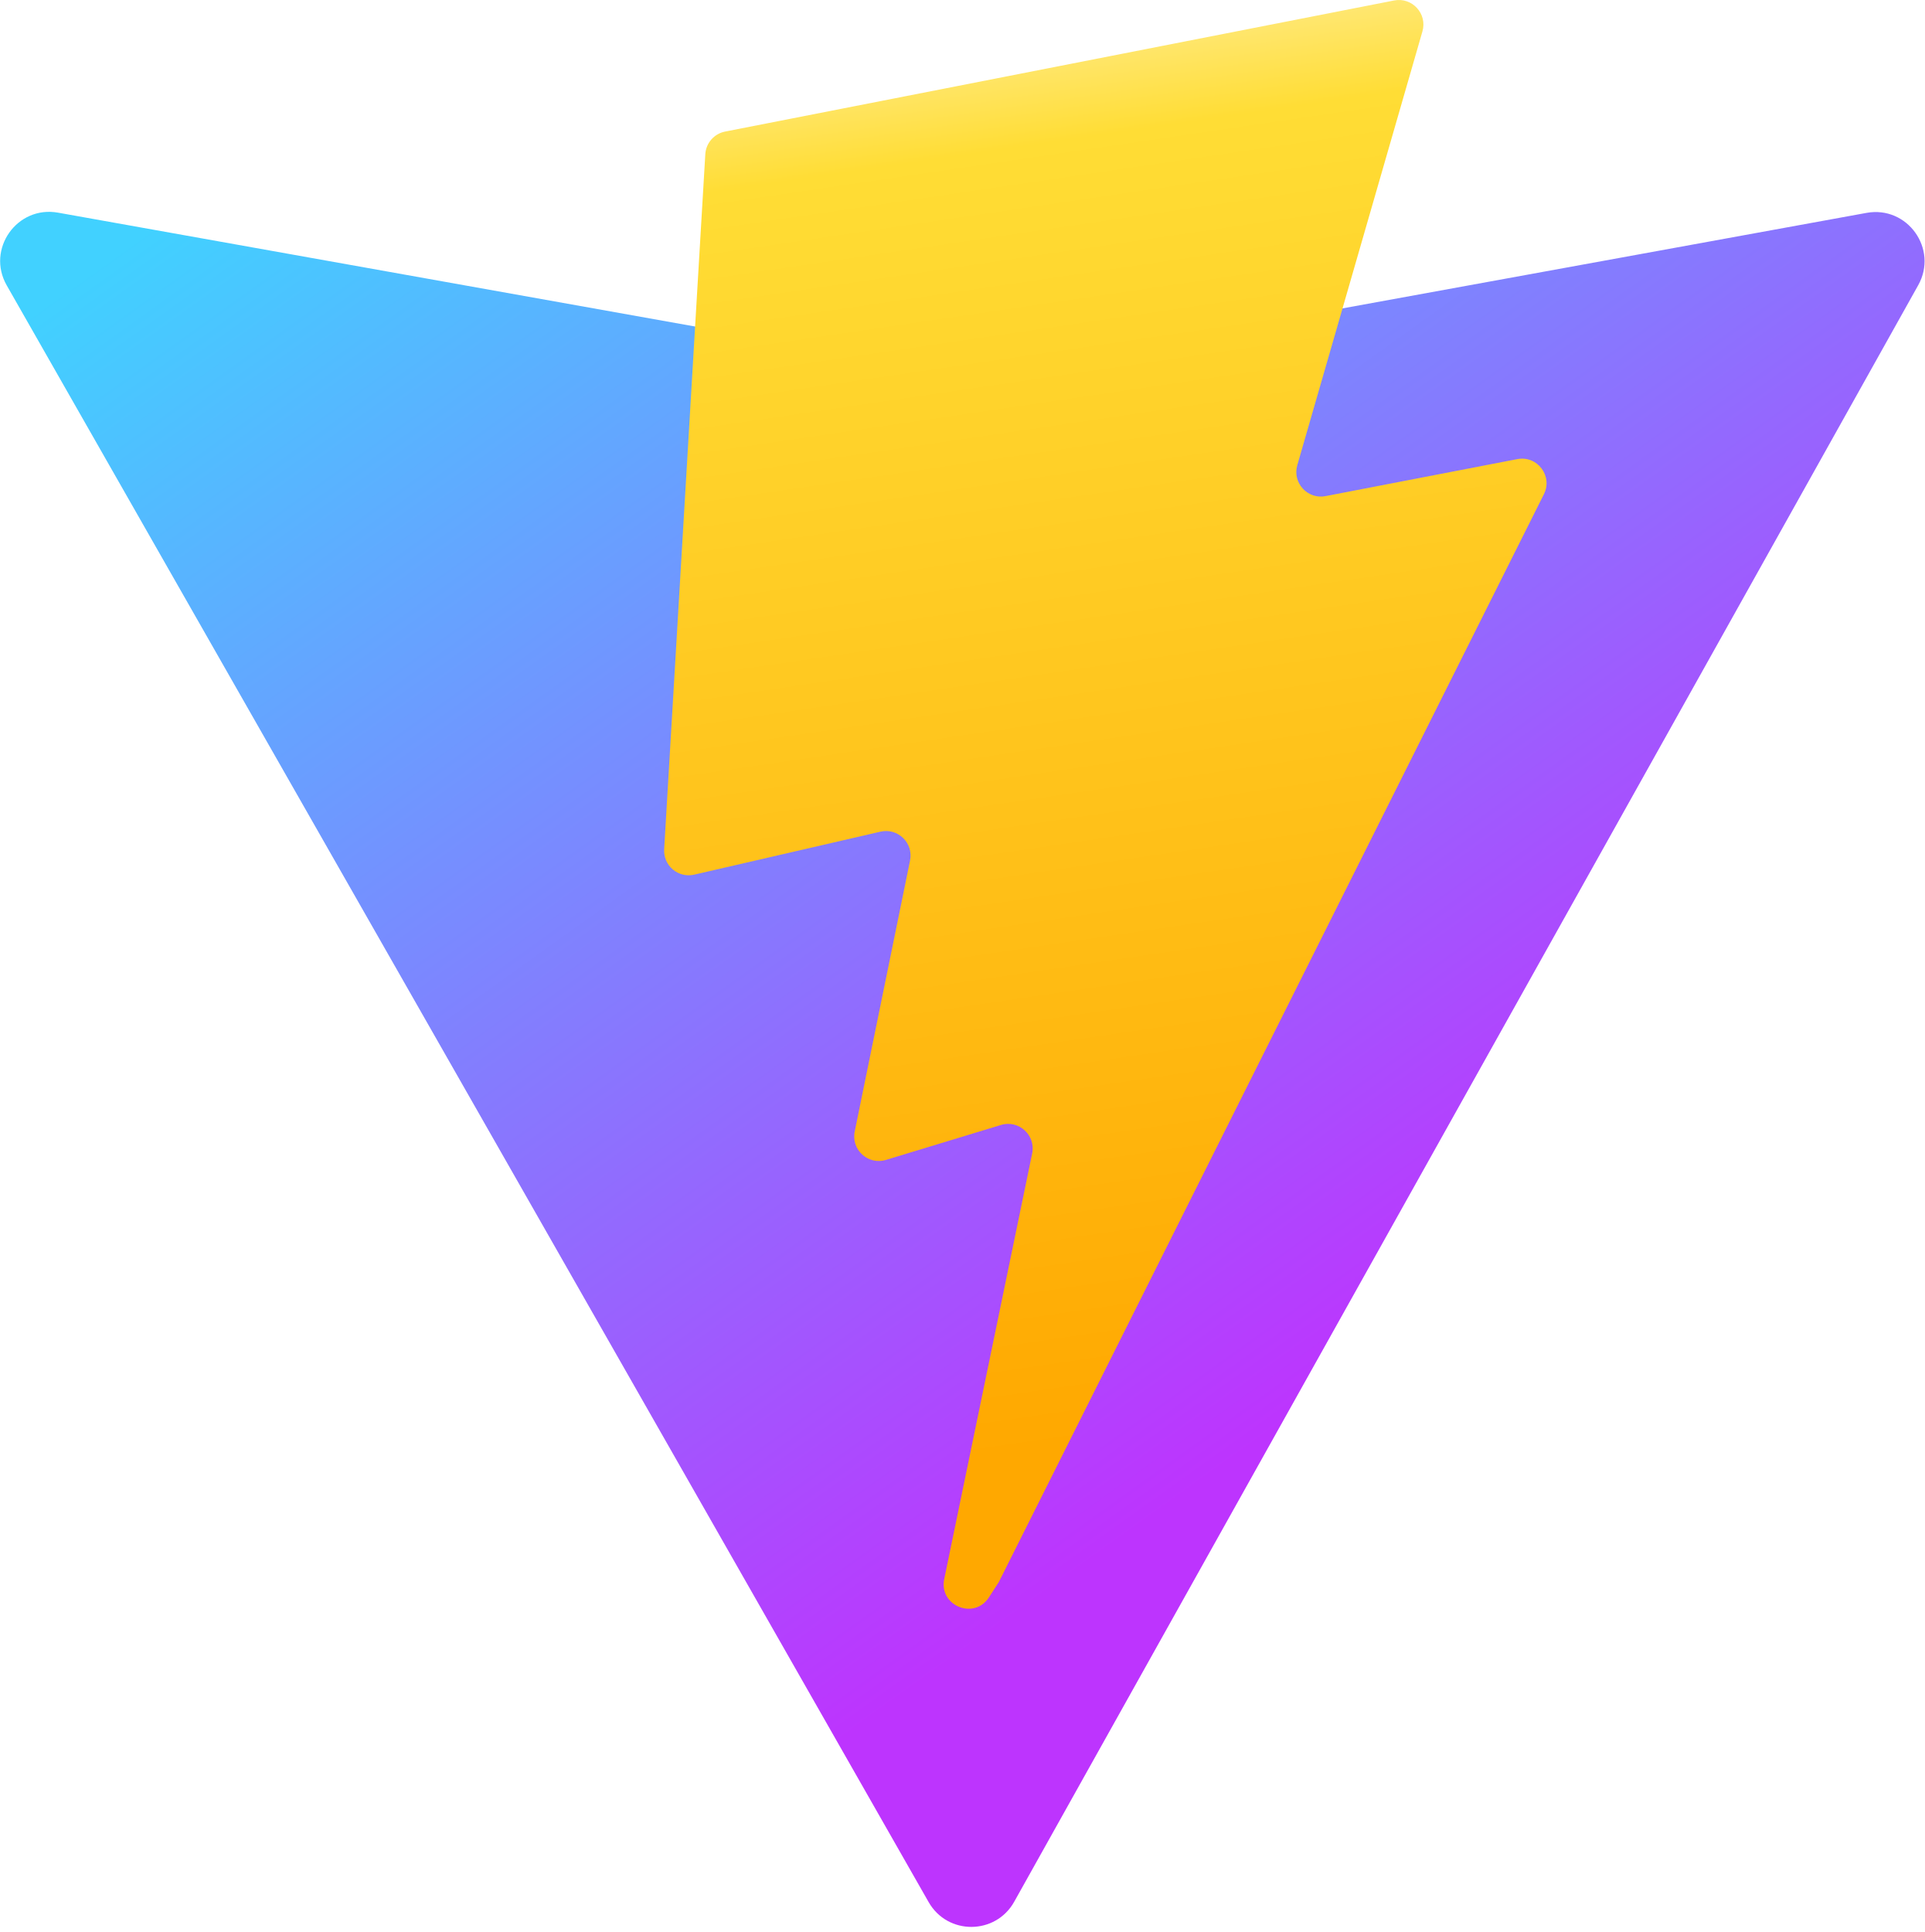
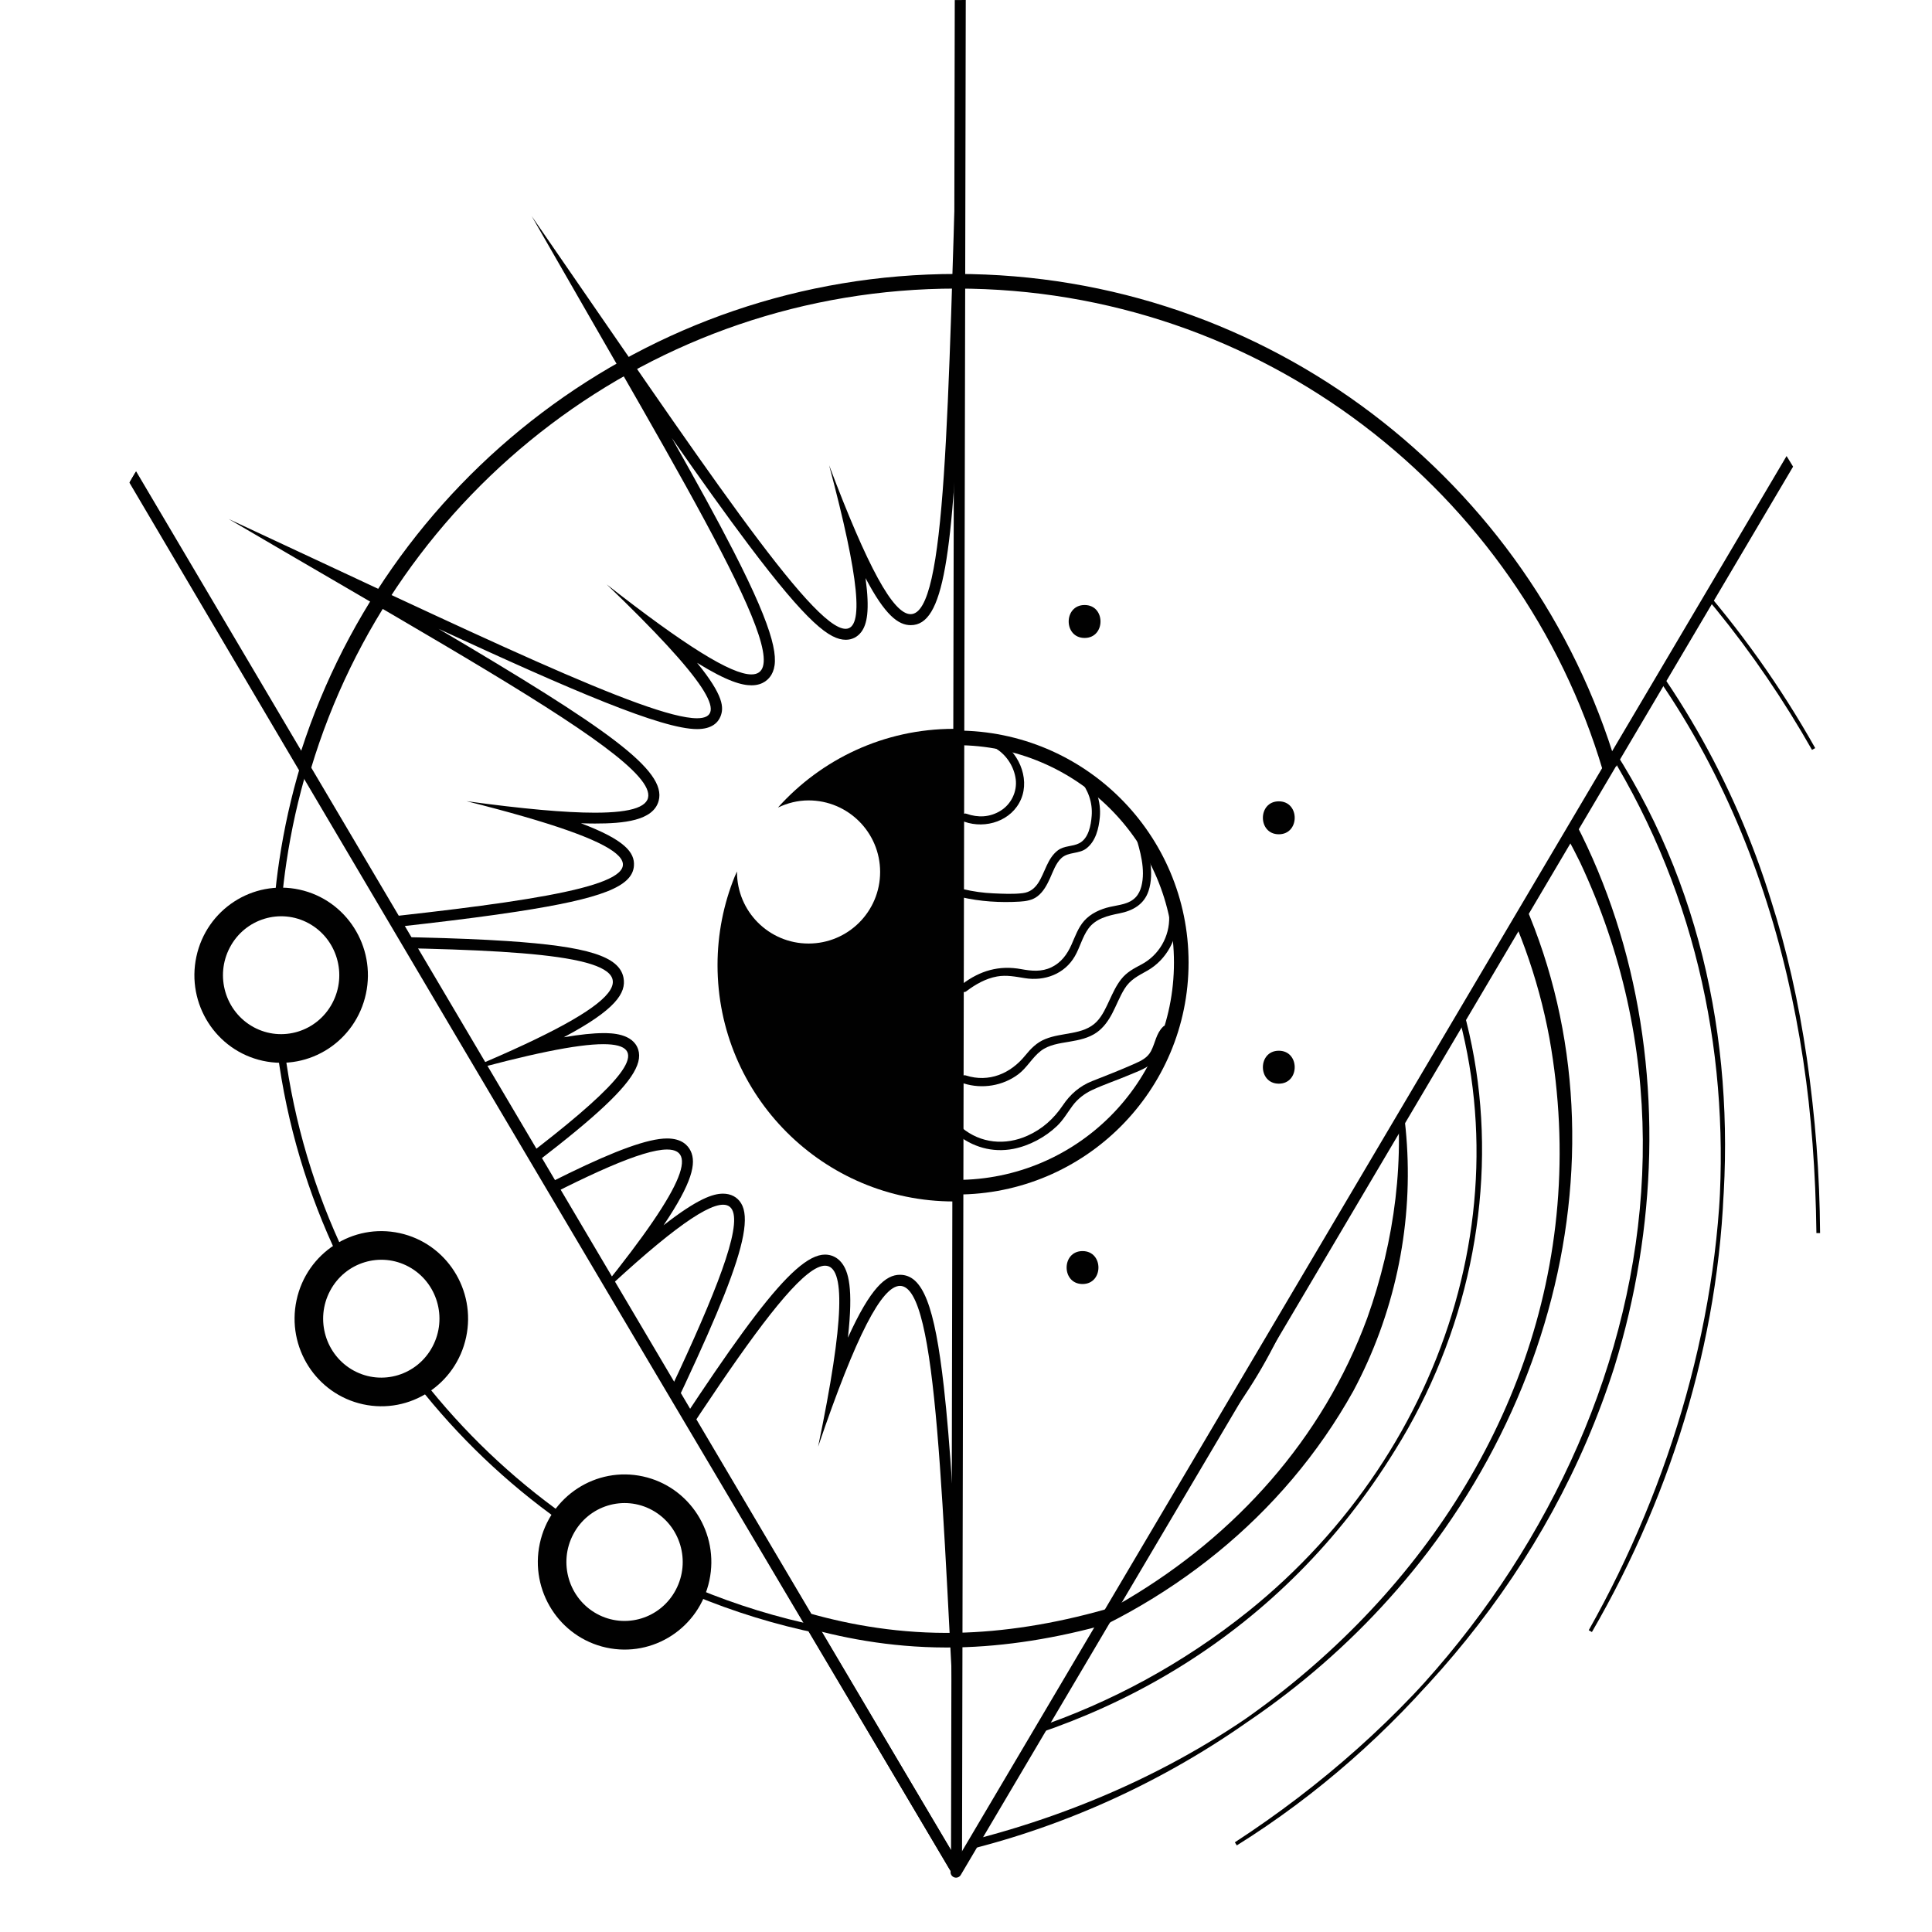
- <svg xmlns="http://www.w3.org/2000/svg" aria-hidden="true" role="img" class="iconify iconify--logos" width="31.88" height="32" preserveAspectRatio="xMidYMid meet" viewBox="0 0 256 257">
+ <svg xmlns="http://www.w3.org/2000/svg" id="Camada_2" data-name="Camada 2" viewBox="0 0 374.16 374.16">
  <defs>
-     <linearGradient id="IconifyId1813088fe1fbc01fb466" x1="-.828%" x2="57.636%" y1="7.652%" y2="78.411%">
-       <stop offset="0%" stop-color="#41D1FF" />
-       <stop offset="100%" stop-color="#BD34FE" />
-     </linearGradient>
-     <linearGradient id="IconifyId1813088fe1fbc01fb467" x1="43.376%" x2="50.316%" y1="2.242%" y2="89.03%">
-       <stop offset="0%" stop-color="#FFEA83" />
-       <stop offset="8.333%" stop-color="#FFDD35" />
-       <stop offset="100%" stop-color="#FFA800" />
-     </linearGradient>
+     <style>
+       .cls-1 {
+         stroke-width: 1.42px;
+       }
+ 
+       .cls-1, .cls-2, .cls-3, .cls-4, .cls-5 {
+         stroke: #010101;
+       }
+ 
+       .cls-1, .cls-2, .cls-3, .cls-6, .cls-5 {
+         fill: none;
+       }
+ 
+       .cls-1, .cls-4, .cls-5 {
+         stroke-miterlimit: 10;
+       }
+ 
+       .cls-2 {
+         stroke-linecap: round;
+         stroke-linejoin: round;
+         stroke-width: 2.13px;
+       }
+ 
+       .cls-3 {
+         stroke-linejoin: bevel;
+       }
+ 
+       .cls-3, .cls-5 {
+         stroke-width: 2.83px;
+       }
+ 
+       .cls-4 {
+         stroke-width: .71px;
+       }
+ 
+       .cls-4, .cls-7 {
+         fill: #010101;
+       }
+ 
+       .cls-8 {
+         clip-path: url(#clippath-1);
+       }
+ 
+       .cls-9 {
+         clip-path: url(#clippath-2);
+       }
+ 
+       .cls-10 {
+         clip-path: url(#clippath);
+       }
+     </style>
+     <clipPath id="clippath">
+       <circle class="cls-6" cx="187.08" cy="187.08" r="187.08" />
+     </clipPath>
+     <clipPath id="clippath-1">
+       <path class="cls-6" d="M184.96,3.54C119.67,12.51,54.39,21.49-10.89,30.46,54.39,140.77,119.67,251.09,184.96,361.41V3.54Z" />
+     </clipPath>
+     <clipPath id="clippath-2">
+       <path class="cls-6" d="M355.74,72.28c20.87,107.75,41.74,215.49,62.62,323.24-78.74-9.01-157.49-18.02-236.23-27.03,57.87-98.74,115.75-197.48,173.62-296.21Z" />
+     </clipPath>
  </defs>
-   <path fill="url(#IconifyId1813088fe1fbc01fb466)" d="M255.153 37.938L134.897 252.976c-2.483 4.44-8.862 4.466-11.382.048L.875 37.958c-2.746-4.814 1.371-10.646 6.827-9.67l120.385 21.517a6.537 6.537 0 0 0 2.322-.004l117.867-21.483c5.438-.991 9.574 4.796 6.877 9.62Z" />
-   <path fill="url(#IconifyId1813088fe1fbc01fb467)" d="M185.432.063L96.44 17.501a3.268 3.268 0 0 0-2.634 3.014l-5.474 92.456a3.268 3.268 0 0 0 3.997 3.378l24.777-5.718c2.318-.535 4.413 1.507 3.936 3.838l-7.361 36.047c-.495 2.426 1.782 4.5 4.151 3.78l15.304-4.649c2.372-.72 4.652 1.36 4.15 3.788l-11.698 56.621c-.732 3.542 3.979 5.473 5.943 2.437l1.313-2.028l72.516-144.72c1.215-2.423-.88-5.186-3.54-4.672l-25.505 4.922c-2.396.462-4.435-1.77-3.759-4.114l16.646-57.705c.677-2.35-1.37-4.583-3.769-4.113Z" />
+   <g id="Camada_1-2" data-name="Camada 1">
+     <g>
+       <g class="cls-10">
+         <path class="cls-1" d="M53.84,174.74c.23-2.65.54-5.27.93-7.87.94-6.31,2.32-12.48,4.12-18.47" />
+         <path class="cls-1" d="M66.18,243.27c-5.88-12.29-9.91-25.63-11.74-39.66" />
+         <path class="cls-1" d="M108.98,294.06c-10.44-7.41-19.76-16.31-27.64-26.37" />
+         <path class="cls-1" d="M158.77,315.68c-8.36-1.7-16.43-4.2-24.13-7.4" />
+         <path class="cls-3" d="M214.42,313.05c-10.05,2.85-19.93,4.4-29.15,4.58-11.04.22-20.74-1.53-28.67-3.76" />
+         <path class="cls-3" d="M58.88,148.4c16.32-54.34,66.72-93.93,126.38-93.93s110.28,39.77,126.49,94.29" />
+         <g class="cls-8">
+           <path class="cls-7" d="M185.99,69.95c.63,11,1.29,20.34,2.07,27.92,1.78,17.27,3.95,23.39,8.31,23.39,2.33,0,4.74-1.88,8.15-9.07-.64,6.84.16,9.35,1.27,10.73.76.95,1.85,1.48,3.05,1.48,3.05,0,7.32-3.08,18.27-18.09,4.05-5.55,8.67-12.24,13.91-20-4.27,7.85-7.91,14.72-10.84,20.63-8.29,16.69-8.96,21.74-7.35,24.48.74,1.26,2.04,1.96,3.65,1.96,1.76,0,4.39-.71,9.96-4.34-4.34,5.7-4.97,8.49-4.15,10.44.47,1.11,1.63,2.44,4.55,2.44,6.62,0,23.07-7.18,47.7-18.85-31.2,18.75-42.31,26.78-40.75,32.49,1.02,3.73,6.41,4.24,11.55,4.24.89,0,1.85-.02,2.87-.06-8.1,3.15-10.03,5.57-9.83,8.12.31,4.02,6.28,6.34,22.83,8.85,9.65,1.47,22.43,2.88,37.22,4.39-41.68.27-56.81,1.33-58.12,7.85-.59,2.93,1.45,6.16,11.15,11.47-3.11-.57-5.61-.85-7.52-.85h-.02c-1.34,0-5.32.01-6.31,3.06-.99,3.07,1.37,7.36,16.21,19.24,7.6,6.09,17.71,13.56,29.42,22.07-26.13-14.93-43.57-24.39-50.81-24.39-2.81,0-4.05,1.33-4.59,2.44-1.13,2.31-.49,6.05,4.89,14.5-6.29-5.16-9.12-6.13-10.98-6.13-1.42,0-2.61.63-3.33,1.77-1.6,2.54-1.22,7.69,5.87,24.56,3.88,9.24,9.29,20.89,15.61,34.23-20.84-33.56-30.94-48.55-37.3-48.56h0c-1.27,0-2.38.53-3.23,1.53-1.43,1.71-2.51,4.95-1.75,14.7-3.96-9.57-6.72-11.98-9.43-11.98-7.12,0-9.03,16.99-12.39,65.25-.91-17.36-1.77-32.34-3.01-43.27-1.79-15.82-4.09-21.71-8.51-21.71-2.72,0-5.67,2.47-10.07,12.18,1.08-9.65.11-12.87-1.26-14.56-.8-.99-1.93-1.53-3.17-1.53-6.32,0-16.84,15.18-38.7,49.16,18.03-36.83,25.7-53.87,22.44-59.11-.74-1.2-1.98-1.85-3.49-1.85h0c-1.94,0-4.91.96-11.52,6.12,5.63-8.35,6.35-12.05,5.26-14.36-.53-1.12-1.75-2.45-4.58-2.45-7.43,0-25.58,9.65-52.82,24.81,37.01-26.52,49.07-36.27,47.23-42.02-1.02-3.19-5.33-3.19-6.74-3.19-1.98,0-4.53.27-7.68.8,10.02-5.32,12.14-8.57,11.57-11.53-.8-4.13-6.9-6.06-22.5-7.1-9.75-.65-22.72-.88-37.74-1.01,15.78-1.62,29.4-3.12,39.61-4.69,16.43-2.53,22.36-4.85,22.65-8.87.19-2.6-1.81-5.05-10.26-8.24.96.03,1.86.05,2.71.05,5.51,0,11.29-.52,12.34-4.4,1.6-5.92-9.97-14.03-42.63-33.31,25.94,11.99,43.24,19.42,50.07,19.42,2.93,0,4.08-1.33,4.53-2.44.68-1.69.67-4-4.53-10.4,5.91,3.65,8.7,4.36,10.55,4.36,2.31,0,3.4-1.29,3.85-2.05,1.56-2.7.92-7.8-7.33-23.9-3.19-6.23-7.21-13.52-11.96-21.94,5.59,8,10.59,15,14.86,20.67,11.53,15.32,15.75,18.4,18.83,18.4,1.19,0,2.24-.52,2.97-1.47,1.16-1.51,1.7-4.24.85-10.48,3.8,7.23,6.36,9.12,8.76,9.12,6.38,0,8.17-12.93,9.64-51.12M185.51,19.5c-2.01,60.96-2.21,99.44-9.16,99.44-3.36,0-8.3-9.01-15.78-28.84,5.88,22.05,6.75,31.68,3.19,31.68-6.52,0-27.94-32.35-60.8-79.94,31.52,55.06,52.23,88.77,42.56,88.77-3.92,0-12.83-5.54-28.02-17.43,19.17,18.42,23.84,25.92,17.48,25.92-9.49,0-43.53-16.65-90.68-38.58,62.65,36.75,100.77,56.87,70.9,56.87-5.7,0-13.89-.73-24.85-2.23,66.1,16.63,15.26,19.13-68.38,27.9,83.64.96,131.55-1.85,66.29,25.02,14.29-3.99,23.53-5.86,28.59-5.86,18.77,0-19.98,25.63-72.55,63.38,42.79-23.65,75.32-42.98,84.89-42.98,6.45,0,2.46,8.79-15.84,30.96,14.72-14.05,23.09-20.27,26.69-20.27,8.97,0-11.6,38.6-37.06,90.96,28.65-44.29,49.59-79.16,56.81-79.15,3.93,0,3.8,10.32-1.35,35.05,7.41-21.77,12.38-31.14,15.86-31.14,7.37,0,8.06,42.07,11.23,97.57,4.04-55.52,5.59-97.84,12.67-97.84,3.34,0,7.9,9.42,14.54,31.31-4.37-25.06-4.17-35.57-.13-35.57,7.34,0,27.33,34.71,55.47,79.76-25.04-53.12-44.77-91.78-36.31-91.77,3.44,0,11.57,6.42,25.9,20.89-17.79-22.65-21.7-31.7-15.23-31.69,9.48,0,41.24,19.41,84.31,43.91-52.92-38.49-90.37-63.89-72.79-63.89,4.93,0,14.18,2,28.64,6.26-64.11-27.16-18.8-24.35,66.48-24.91-85.28-8.76-133.33-11.14-68.57-27.82-11.22,1.63-19.5,2.44-25.15,2.44-28.06,0,8.59-19.87,71.39-57.16-47.32,22.61-80.47,39.27-89.88,39.27-6.4,0-1.84-7.69,16.65-26.44-14.7,12.2-23.3,17.89-27.02,17.89-9.05,0,10.75-33.71,41.58-89.4-32.12,48.26-52.52,80.44-59.22,80.44-3.69,0-3.22-9.8,1.75-32.09-6.58,19.91-11.04,28.94-14.22,28.94-6.58,0-7.7-38.66-10.86-99.63h0Z" />
+         </g>
+         <path class="cls-5" d="M185.26,229.92c24.03,0,43.51-19.48,43.51-43.51s-19.48-43.51-43.51-43.51" />
+         <g class="cls-9">
+           <path class="cls-4" d="M352.13,238.76c-.33-44.86-12.32-89.73-43.92-124.11-34.03-36.02-84.46-53.39-130.16-38.14-31.83,10.43-57.23,38.81-63.92,73.81-2.51,13.84-.14,26.88,4.68,39.94,6.45,13.88,18.57,32.68,35.68,31.96-.79-4.89-6.49-5.74-9.73-9.01-25.12-27.01-22.46-69.36,2.12-96.12,44.23-46.21,119.93-32.79,157.96,17.92,40.45,54.79,35.2,125.64,3.15,180.88,32.06-56.86,38.97-132.6-7.2-185.79-23.49-27-56.79-45.91-91.84-43.65-24.45,1.5-48.14,15.23-64.54,35.52-18.04,22.72-24.75,60.98.4,80.66-10.47-23.68-6.25-52.17,10.15-72.46,23.77-28.39,63.71-31.45,95.41-18.25,25.2,10.72,43.84,30.37,55.93,54.87,33.04,70.23-4.85,151.51-66.96,190.3,33.51-21.83,60.56-53.46,72.98-92.5,16.57-53.69,3.03-114.86-44.87-146.87-38.16-25.45-91.14-21.65-119.84,16.5-9.03,12.99-12.39,33.34-2.69,47.24,1.78-30.13,26.36-56.08,56.52-60.81,49.74-7.89,90.26,33.05,98.98,80.35,15.84,88.88-66,160.97-148.28,161.37,47.27-3.02,93.8-22.33,124.15-62.1,34.45-45.45,38.84-107.34,2.4-151.52-19.43-23.73-52.79-32.04-83.79-24.87-18.76,4.79-37.57,18.55-39.3,38.9,18.89-29.23,60.48-37.98,90.52-18.28,45.47,30.38,51.67,91.51,23.75,136.17-43.54,70.66-136.45,77.51-202.25,39.7,53.62,28.79,122.85,33.22,174.39-8.07,39.27-31.57,55.83-84.44,35.7-130.17-10.47-24.49-32.37-43.34-59.24-45.93-15.47-.89-32.6,1.46-44.06,13.62-1.64,1.62,1.62,1.64,1.62,2.45,24.5-12.1,54.62-6.24,74.06,14.23,23.5,23.75,25.77,58.79,15.03,88.88-17.35,47.16-68,74.6-116.87,71.91-55.39-2.73-103.26-40.45-129.9-87.84,21.8,38.4,55.86,69.53,99.78,82.79,54.5,16.57,116.52-4.29,143.66-53.04,15.63-29.25,14.19-65.92-6.85-94.54-12.13-17.17-34.86-34.4-56.91-23.1,37.47,1.82,61.71,40.24,58.27,76.88-2.56,23.61-14.89,43.92-33.71,59.3-39.27,32.39-92.22,30.49-134.44,3.39-50.35-32.03-71.24-89.17-70.95-144.56.62,37.48,7.77,73.36,30.42,106.07,33.16,48.24,90.87,72.97,143.92,55.32,31.83-10.43,57.23-38.81,63.92-73.81,2.51-13.84.14-26.88-4.68-39.94-6.45-13.88-18.57-32.68-35.68-31.96.79,4.89,6.49,5.74,9.73,9.01,25.12,27.01,22.46,69.36-2.12,96.12-44.23,46.21-119.93,32.79-157.96-17.92-40.45-54.79-35.2-125.64-3.15-180.88-32.06,56.86-38.97,132.6,7.2,185.79,23.49,27,56.79,45.91,91.84,43.65,24.45-1.5,48.14-15.23,64.54-35.52,18.04-22.72,24.75-60.98-.4-80.66,10.47,23.68,6.25,52.17-10.15,72.46-23.77,28.39-63.71,31.45-95.41,18.25-25.2-10.72-43.84-30.37-55.93-54.87-33.04-70.23,4.85-151.51,66.96-190.3-33.51,21.83-60.56,53.46-72.98,92.5-16.57,53.69-3.03,114.86,44.87,146.87,38.16,25.45,91.14,21.65,119.84-16.5,9.03-12.99,12.39-33.34,2.69-47.24-1.78,30.13-26.36,56.08-56.52,60.81-49.74,7.89-90.26-33.05-98.98-80.35C53.31,94.62,135.15,22.53,217.44,22.13c-47.27,3.02-93.8,22.33-124.15,62.1-34.45,45.45-38.84,107.34-2.4,151.52,19.43,23.73,52.79,32.04,83.79,24.87,18.76-4.79,37.57-18.55,39.3-38.9-18.89,29.23-60.48,37.98-90.52,18.28-45.47-30.38-51.67-91.51-23.75-136.17,43.54-70.66,136.45-77.51,202.25-39.7-53.62-28.79-122.85-33.22-174.39,8.07-39.27,31.57-55.83,84.44-35.7,130.17,10.47,24.49,32.37,43.34,59.24,45.93,15.47.89,32.6-1.46,44.06-13.62,1.64-1.62-1.62-1.64-1.62-2.45-24.5,12.1-54.62,6.24-74.06-14.23-23.5-23.75-25.77-58.79-15.03-88.88,17.35-47.16,68-74.6,116.87-71.91,55.39,2.73,103.26,40.45,129.9,87.84-21.8-38.4-55.86-69.53-99.78-82.79-54.5-16.57-116.52,4.29-143.66,53.04-15.63,29.25-14.19,65.92,6.85,94.54,12.13,17.17,34.86,34.4,56.91,23.1-39.91-1.83-64.14-42.69-57.43-81.76,10.91-61.86,77.86-91.66,132.37-75.91,47.18,13.28,82.01,53.37,96.17,99.24,6.06,18.93,9.19,40.79,9.47,64.29Z" />
+         </g>
+         <path class="cls-2" d="M-10.79,30.51s190.37,322.12,196.03,331.7c0-2.89.76-377.87.76-377.87" />
+         <path class="cls-2" d="M-7.61,35.89c.15.25,3.59,6.1,3.74,6.35,20,33.99,40.03,67.97,60.07,101.94,42.76,72.46,85.62,144.85,128.57,217.19" />
+         <line class="cls-2" x1="185.15" y1="362.57" x2="381.31" y2="30.66" />
+         <path class="cls-7" d="M209.09,151.01c1.65,1.95,2.53,4.43,2.33,6.99-.14,1.83-.6,4.37-2.4,5.3-1.34.69-2.9.44-4.16,1.39-.99.75-1.63,1.83-2.15,2.94-1.06,2.24-1.81,5-4.63,5.34-1.86.23-3.84.12-5.7.04-1.97-.08-3.91-.36-5.83-.81-1-.23-1.42,1.3-.42,1.54,3.7.86,7.59,1.1,11.38.87,1.23-.08,2.45-.27,3.44-1.05,1.13-.88,1.82-2.2,2.4-3.47s1.12-2.94,2.25-3.95c1.34-1.19,3.35-.73,4.78-1.82,1.83-1.4,2.42-3.89,2.62-6.07.27-3.08-.8-6.02-2.78-8.35-.67-.78-1.79.35-1.13,1.13h0Z" />
+         <path class="cls-7" d="M219.84,161.61c.96,3.1,2.05,6.8,1.2,10.06-.2.77-.54,1.5-1.09,2.09-1.3,1.38-3.24,1.47-4.97,1.87-1.85.42-3.74,1.26-5.02,2.71-1.17,1.33-1.74,3.02-2.45,4.61-.84,1.88-1.99,3.47-3.89,4.38s-3.84.73-5.83.36c-4.28-.79-7.98.28-11.44,2.9-.81.61-.01,2,.8,1.38,1.77-1.34,3.73-2.46,5.94-2.86,1.82-.33,3.56.03,5.36.32,3.85.63,7.72-.78,9.72-4.26.99-1.71,1.44-3.72,2.61-5.33,1.41-1.95,3.78-2.51,6-2.95,2.61-.51,4.78-1.73,5.65-4.34,1.2-3.61,0-7.89-1.07-11.36-.3-.98-1.84-.56-1.54.42h0Z" />
+         <path class="cls-7" d="M226.43,177.5c.11,3.87-1.96,7.48-5.39,9.29-1.5.79-2.83,1.49-3.9,2.84-.96,1.22-1.61,2.64-2.26,4.04s-1.35,2.99-2.47,4.17c-1.29,1.35-3.04,1.86-4.82,2.2s-3.51.52-5.16,1.19-2.77,1.82-3.88,3.18c-2.84,3.51-7.03,5.29-11.49,3.87-.98-.31-1.4,1.23-.42,1.54,3.56,1.13,7.58.48,10.58-1.78,1.69-1.28,2.68-3.23,4.34-4.51,1.57-1.21,3.64-1.47,5.54-1.79s3.75-.7,5.31-1.8c1.31-.93,2.24-2.26,2.98-3.66.82-1.56,1.44-3.24,2.37-4.75,1.12-1.83,2.64-2.53,4.44-3.55,3.71-2.1,5.95-6.24,5.82-10.47-.03-1.02-1.62-1.03-1.59,0h0Z" />
+         <path class="cls-7" d="M185.97,144.24c2.36-.74,4.92-.52,7.03.81,2,1.26,3.41,3.52,3.71,5.86s-.83,4.8-2.93,6.1-4.4,1.36-6.59.59c-.97-.34-1.39,1.2-.42,1.54,4.14,1.46,9.18-.17,10.97-4.37s-.63-9.46-4.61-11.48c-2.35-1.19-5.07-1.37-7.58-.58-.98.3-.56,1.84.42,1.54h0Z" />
+         <path class="cls-7" d="M225.25,198.83c-1.36,1.32-1.5,3.13-2.34,4.73-.68,1.3-1.92,1.89-3.21,2.46-2.7,1.2-5.44,2.27-8.19,3.35-2.39.94-4.25,2.56-5.67,4.68-1.77,2.62-3.95,4.59-6.84,5.89-4.29,1.94-9.09,1.51-12.74-1.55-.78-.65-1.92.47-1.13,1.13,3.13,2.62,7.06,3.76,11.1,2.98,3.09-.6,6.19-2.25,8.47-4.43,1.21-1.16,2.02-2.58,3-3.91s2.34-2.39,3.87-3.09c2.37-1.1,4.95-1.95,7.38-2.99,1.55-.66,3.35-1.26,4.52-2.54,1.48-1.6,1.36-4.09,2.91-5.58.74-.71-.39-1.84-1.13-1.13h0Z" />
+         <path class="cls-7" d="M150.69,156.38c1.8-.85,3.78-1.37,5.9-1.37,7.65,0,13.86,6.2,13.86,13.86s-6.2,13.86-13.86,13.86-13.86-6.2-13.86-13.86c0-.03,0-.06,0-.1-.15.34-.31.67-.45,1.01-2.14,5.29-3.32,11.08-3.32,17.13,0,25.28,20.49,45.77,45.77,45.77v-91.53c-13.53,0-25.67,5.89-34.05,15.22Z" />
+       </g>
+       <path class="cls-7" d="M210.05,123.55c4.1,0,4.11-6.38,0-6.38s-4.11,6.38,0,6.38h0Z" />
+       <path class="cls-7" d="M247.66,161.57c4.1,0,4.11-6.38,0-6.38s-4.11,6.38,0,6.38h0Z" />
+       <path class="cls-7" d="M247.66,209.87c4.1,0,4.11-6.38,0-6.38s-4.11,6.38,0,6.38h0Z" />
+       <path class="cls-7" d="M209.65,248.67c4.1,0,4.11-6.38,0-6.38s-4.11,6.38,0,6.38h0Z" />
+       <path class="cls-7" d="M58,172.29c-9.07-1.98-18.01,3.83-19.97,12.99-1.96,9.15,3.8,18.18,12.87,20.16,9.07,1.98,18.01-3.83,19.97-12.99,1.96-9.15-3.8-18.18-12.87-20.16ZM64.36,194.27c-2.94,5.55-9.77,7.63-15.25,4.65-5.48-2.99-7.53-9.91-4.58-15.46,2.94-5.55,9.77-7.63,15.25-4.65,5.48,2.99,7.53,9.91,4.58,15.46Z" />
+       <path class="cls-7" d="M77.4,238.81c-9.07-1.98-18.01,3.83-19.97,12.99-1.96,9.15,3.8,18.18,12.87,20.16,9.07,1.98,18.01-3.83,19.97-12.99,1.96-9.15-3.8-18.18-12.87-20.16ZM83.76,260.79c-2.94,5.55-9.77,7.63-15.25,4.65-5.48-2.99-7.53-9.91-4.58-15.46,2.94-5.55,9.77-7.63,15.25-4.65,5.48,2.99,7.53,9.91,4.58,15.46Z" />
+       <path class="cls-7" d="M124.51,285.93c-9.07-1.98-18.01,3.83-19.97,12.99-1.96,9.15,3.8,18.18,12.87,20.16,9.07,1.98,18.01-3.83,19.97-12.99,1.96-9.15-3.8-18.18-12.87-20.16ZM130.87,307.91c-2.94,5.55-9.77,7.63-15.25,4.65-5.48-2.99-7.53-9.91-4.58-15.46,2.94-5.55,9.77-7.63,15.25-4.65,5.48,2.99,7.53,9.91,4.58,15.46Z" />
+     </g>
+   </g>
</svg>
